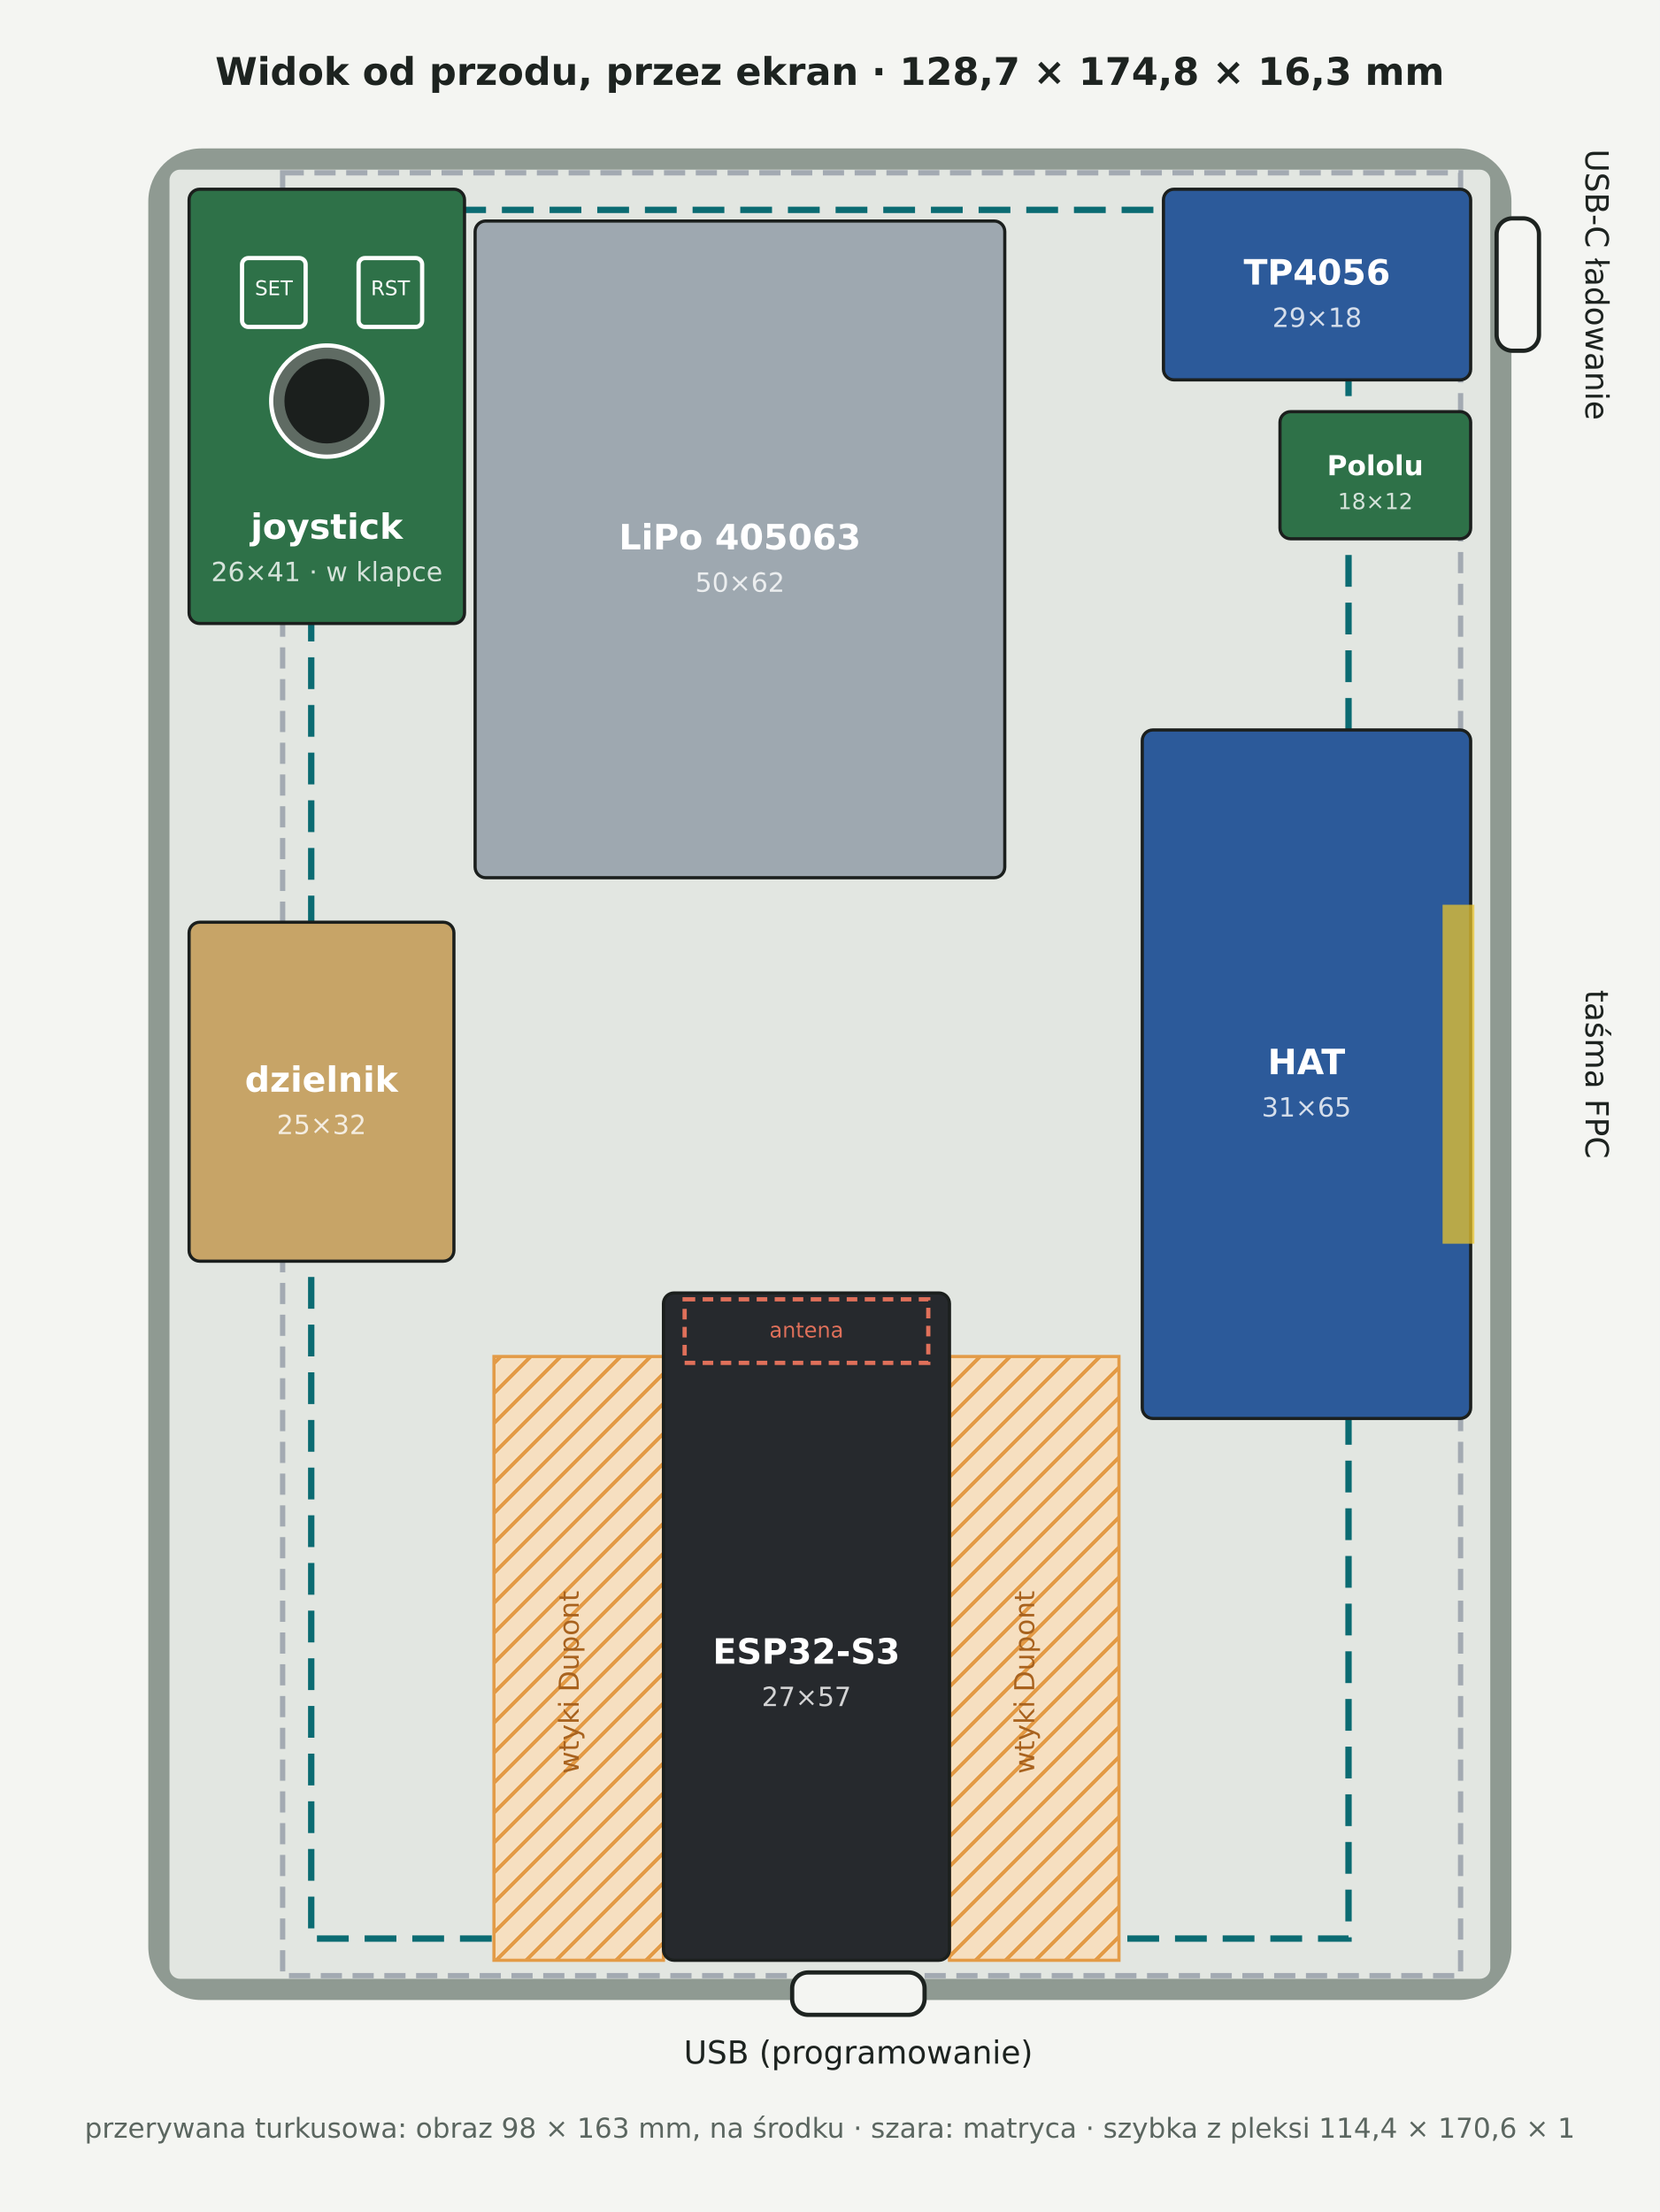
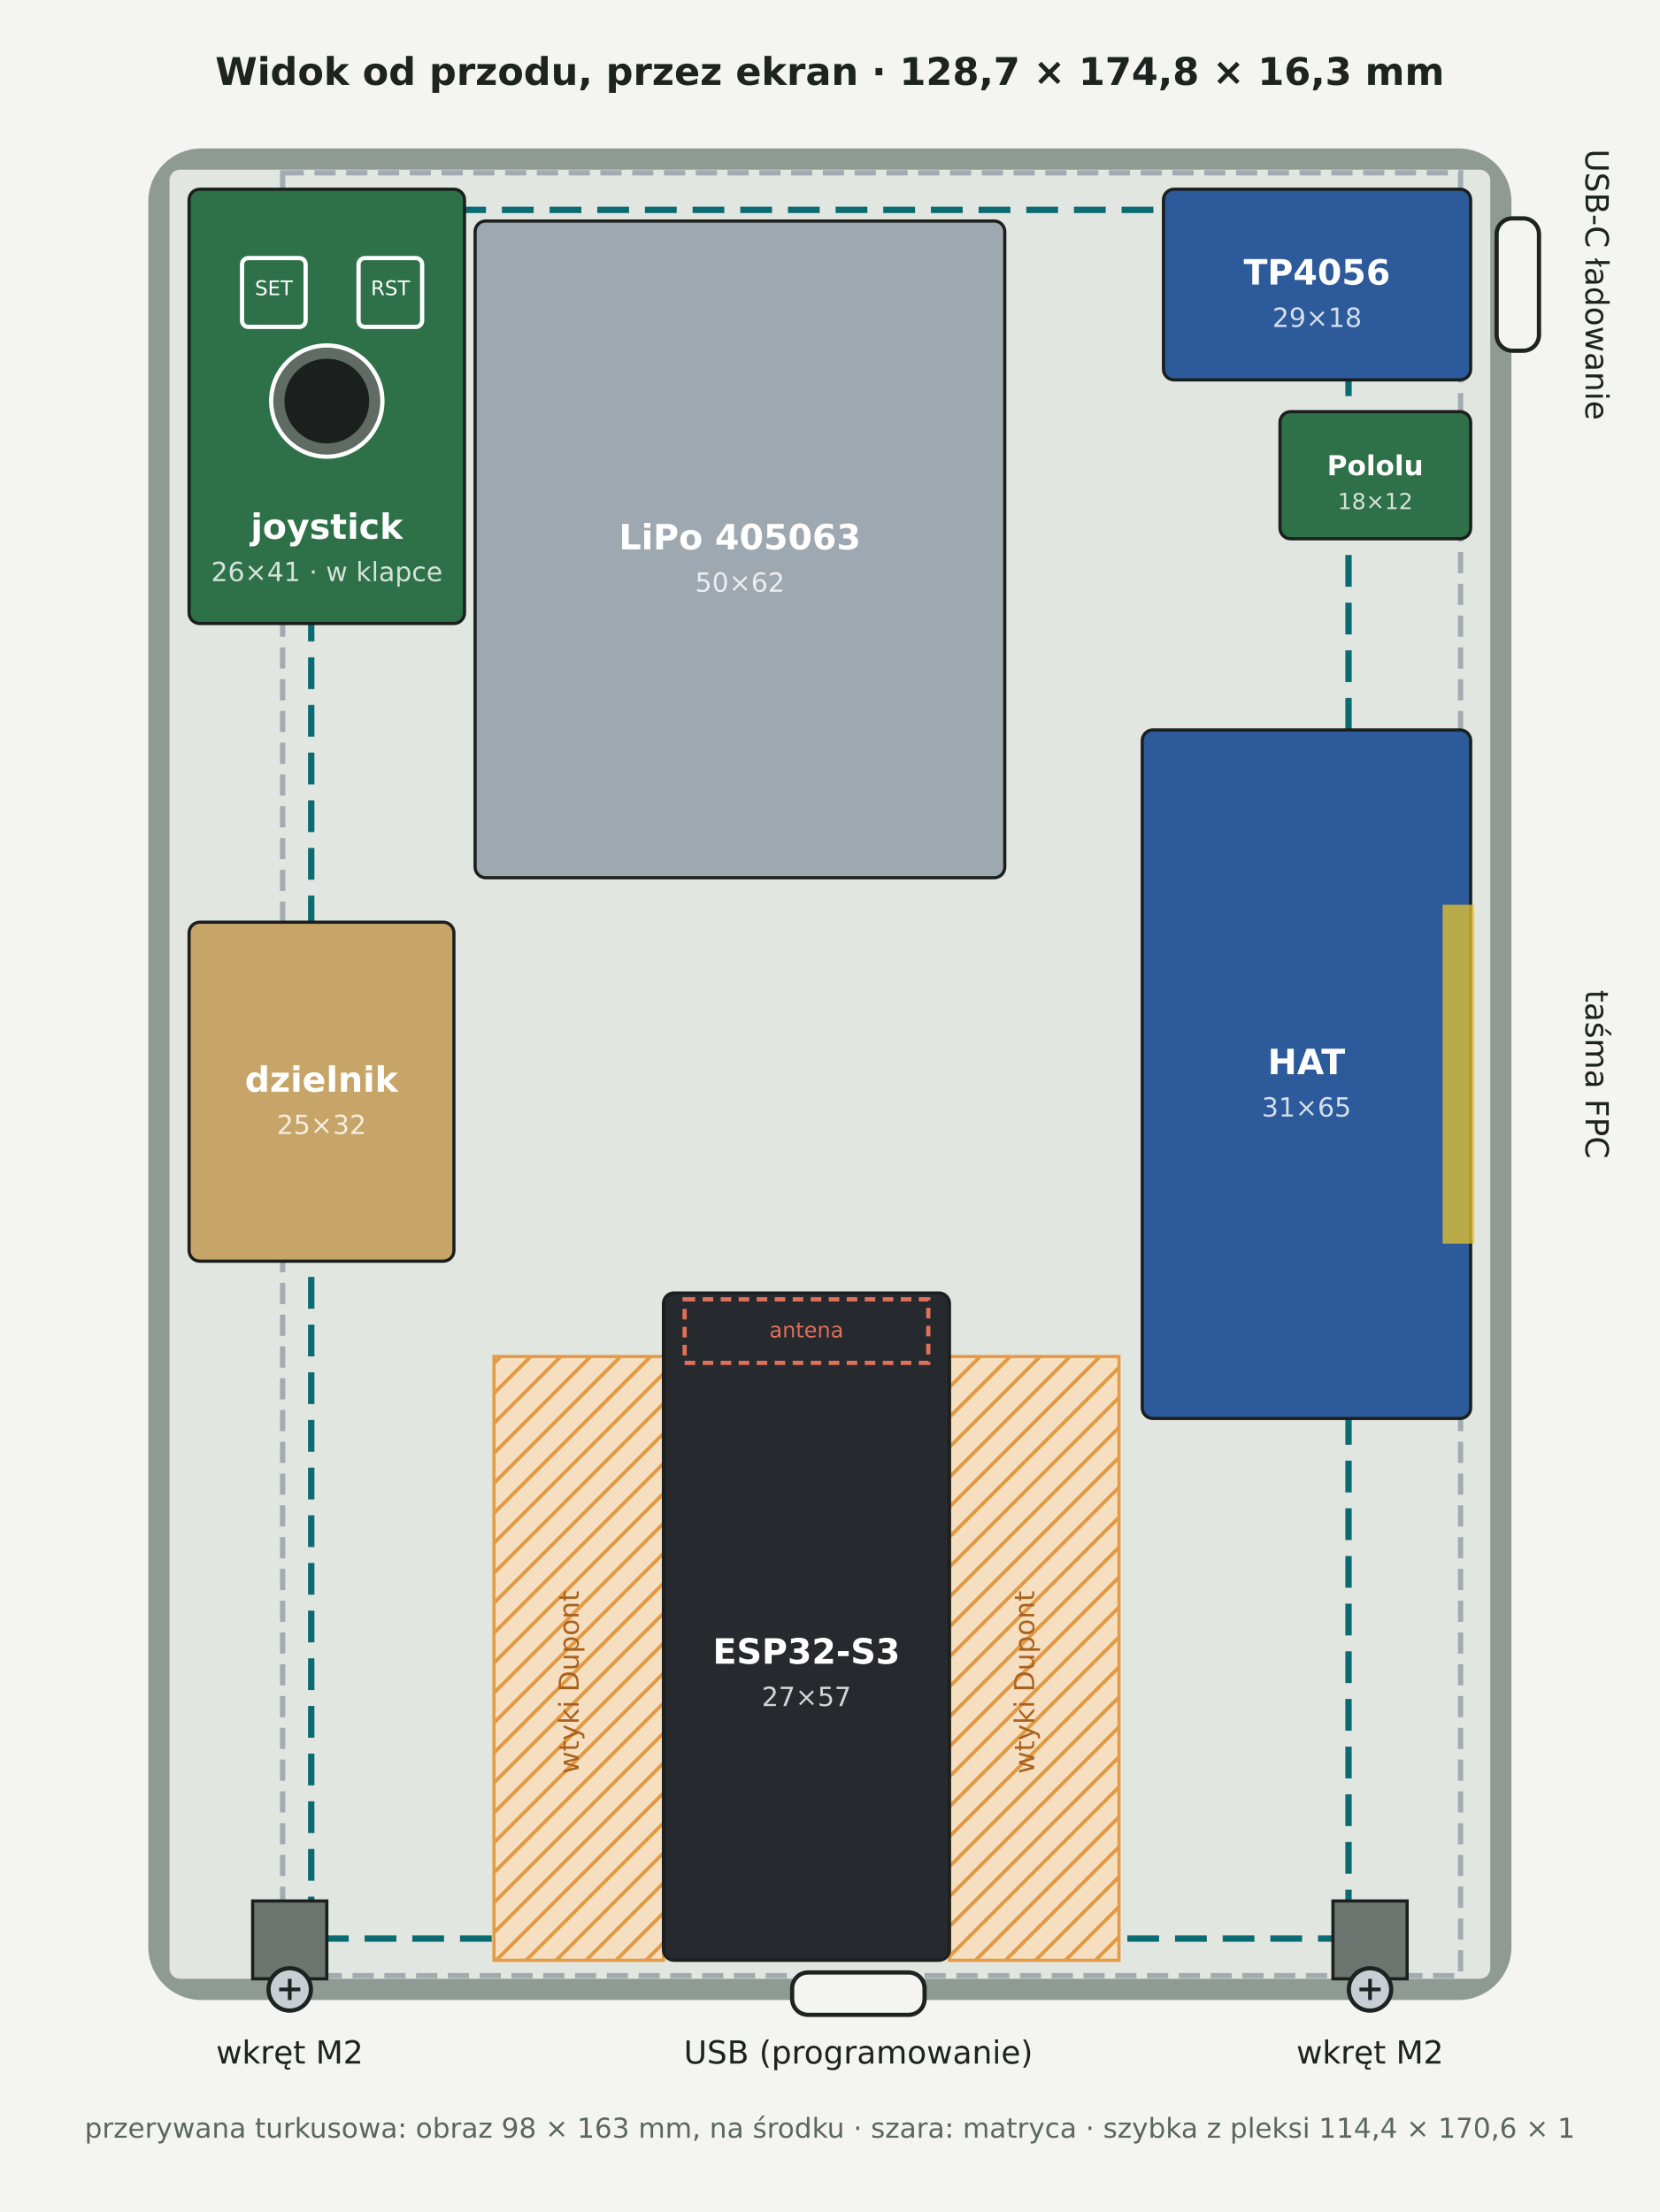
<svg xmlns="http://www.w3.org/2000/svg" viewBox="-14 -14 156.68 208.8" width="658" height="877" font-family="DejaVu Sans, Segoe UI, Arial, sans-serif">
  <rect x="-14" y="-14" width="156.68" height="208.8" fill="#f4f5f2" />
  <defs>
    <pattern id="h" width="2" height="2" patternUnits="userSpaceOnUse" patternTransform="rotate(45)">
      <rect width="2" height="2" fill="#f6dfc0" />
      <line x1="0" y1="0" x2="0" y2="2" stroke="#e39b47" stroke-width="0.7" />
    </pattern>
  </defs>
  <rect x="0" y="0" width="128.68" height="174.8" rx="5" fill="#8f9a92" />
  <rect x="2" y="2" width="124.68" height="170.8" rx="1" fill="#e2e6e1" />
  <rect x="12.68" y="2.3" width="111.2" height="170.2" fill="none" stroke="#a3aab2" stroke-width="0.5" stroke-dasharray="2 1" />
  <rect x="15.38" y="5.8" width="97.92" height="163.2" fill="none" stroke="#0b6b72" stroke-width="0.6" stroke-dasharray="3 1.5" />
  <rect x="32.63" y="114.05" width="16" height="57" fill="url(#h)" stroke="#e39b47" stroke-width="0.3" />
  <rect x="75.63" y="114.05" width="16" height="57" fill="url(#h)" stroke="#e39b47" stroke-width="0.3" />
  <text x="40.63" y="144.8" font-size="2.6" fill="#a8621e" text-anchor="middle" transform="rotate(-90 40.63 144.8)">wtyki Dupont</text>
  <text x="83.63" y="144.8" font-size="2.6" fill="#a8621e" text-anchor="middle" transform="rotate(-90 83.63 144.8)">wtyki Dupont</text>
  <rect x="48.63" y="108.05" width="27" height="63" rx="1" fill="#26292d" stroke="#1b1f1d" stroke-width="0.3" />
  <text x="62.13" y="143.05" font-size="3.3" font-weight="600" fill="#fff" text-anchor="middle">ESP32-S3</text>
  <text x="62.13" y="147.05" font-size="2.5" fill="#fff" fill-opacity="0.8" text-anchor="middle">27×57</text>
  <rect x="3.85" y="73.05" width="25" height="32" rx="1" fill="#c7a467" stroke="#1b1f1d" stroke-width="0.3" />
  <text x="16.35" y="89.05" font-size="3.3" font-weight="600" fill="#fff" text-anchor="middle">dzielnik</text>
  <text x="16.35" y="93.05" font-size="2.5" fill="#fff" fill-opacity="0.8" text-anchor="middle">25×32</text>
  <rect x="93.83" y="54.9" width="31" height="65" rx="1" fill="#2c5a9a" stroke="#1b1f1d" stroke-width="0.3" />
  <text x="109.33" y="87.4" font-size="3.3" font-weight="600" fill="#fff" text-anchor="middle">HAT</text>
  <text x="109.33" y="91.4" font-size="2.5" fill="#fff" fill-opacity="0.8" text-anchor="middle">31×65</text>
  <rect x="95.83" y="3.85" width="29" height="18" rx="1" fill="#2c5a9a" stroke="#1b1f1d" stroke-width="0.3" />
  <text x="110.33" y="12.85" font-size="3.3" font-weight="600" fill="#fff" text-anchor="middle">TP4056</text>
  <text x="110.33" y="16.85" font-size="2.5" fill="#fff" fill-opacity="0.8" text-anchor="middle">29×18</text>
  <rect x="106.83" y="24.85" width="18" height="12" rx="1" fill="#2e7148" stroke="#1b1f1d" stroke-width="0.3" />
  <text x="115.83" y="30.85" font-size="2.6" font-weight="600" fill="#fff" text-anchor="middle">Pololu</text>
  <text x="115.83" y="34.05" font-size="2.1" fill="#fff" fill-opacity="0.8" text-anchor="middle">18×12</text>
  <rect x="30.85" y="6.85" width="50" height="62" rx="1" fill="#9ea8b0" stroke="#1b1f1d" stroke-width="0.3" />
  <text x="55.85" y="37.85" font-size="3.3" font-weight="600" fill="#fff" text-anchor="middle">LiPo 405063</text>
  <text x="55.85" y="41.85" font-size="2.5" fill="#fff" fill-opacity="0.8" text-anchor="middle">50×62</text>
  <rect x="3.85" y="3.85" width="26" height="41" rx="1" fill="#2e7148" stroke="#1b1f1d" stroke-width="0.3" />
  <text x="16.85" y="36.85" font-size="3.3" font-weight="600" fill="#fff" text-anchor="middle">joystick</text>
  <text x="16.85" y="40.85" font-size="2.5" fill="#fff" fill-opacity="0.8" text-anchor="middle">26×41 · w klapce</text>
  <circle cx="16.85" cy="23.85" r="5.25" fill="#5f6b63" stroke="#fff" stroke-width="0.4" />
  <circle cx="16.85" cy="23.85" r="4" fill="#1b1f1d" />
  <rect x="8.85" y="10.35" width="6" height="6.5" rx="0.6" fill="none" stroke="#fff" stroke-width="0.4" />
  <text x="11.85" y="13.85" font-size="1.9" fill="#fff" text-anchor="middle">SET</text>
  <rect x="19.85" y="10.35" width="6" height="6.5" rx="0.6" fill="none" stroke="#fff" stroke-width="0.4" />
  <text x="22.85" y="13.85" font-size="1.9" fill="#fff" text-anchor="middle">RST</text>
  <rect x="50.63" y="108.65" width="23" height="6" fill="none" stroke="#e0705a" stroke-width="0.4" stroke-dasharray="1 0.7" />
  <text x="62.13" y="112.25" font-size="2" fill="#e0705a" text-anchor="middle">antena</text>
  <rect x="60.78" y="172.2" width="12.5" height="4" rx="1.5" fill="#f4f5f2" stroke="#1d2320" stroke-width="0.4" />
  <text x="67.03" y="180.8" font-size="3" fill="#1d2320" text-anchor="middle">USB (programowanie)</text>
  <rect x="127.28" y="6.6" width="4" height="12.5" rx="1.5" fill="#f4f5f2" stroke="#1d2320" stroke-width="0.4" />
  <text x="135.68" y="12.85" font-size="3" fill="#1d2320" text-anchor="middle" transform="rotate(90 135.68 12.85)">USB-C ładowanie</text>
  <rect x="122.18" y="71.4" width="3" height="32" fill="#e7c22e" fill-opacity="0.75" />
  <text x="135.68" y="87.4" font-size="3" fill="#1d2320" text-anchor="middle" transform="rotate(90 135.68 87.4)">taśma FPC</text>
+   <rect x="9.85" y="165.45" width="7" height="7.35" fill="#6d7570" stroke="#1b1f1d" stroke-width="0.3" />
+   <circle cx="13.35" cy="173.8" r="2" fill="#c9ced4" stroke="#1d2320" stroke-width="0.4" />
+   <path d="M12.35 173.8 H14.35 M13.35 172.8 V174.8" stroke="#1d2320" stroke-width="0.35" />
+   <rect x="111.83" y="165.45" width="7" height="7.35" fill="#6d7570" stroke="#1b1f1d" stroke-width="0.3" />
+   <circle cx="115.33" cy="173.8" r="2" fill="#c9ced4" stroke="#1d2320" stroke-width="0.4" />
+   <path d="M114.33 173.8 H116.33 M115.33 172.8 V174.8" stroke="#1d2320" stroke-width="0.35" />
+   <text x="13.35" y="180.8" font-size="3" fill="#1d2320" text-anchor="middle">wkręt M2</text>
+   <text x="115.33" y="180.8" font-size="3" fill="#1d2320" text-anchor="middle">wkręt M2</text>
  <text x="64.34" y="-6" font-size="3.6" font-weight="600" fill="#1d2320" text-anchor="middle">Widok od przodu, przez ekran · 128,7 × 174,8 × 16,3 mm</text>
  <text x="64.34" y="187.8" font-size="2.6" fill="#5b6660" text-anchor="middle">przerywana turkusowa: obraz 98 × 163 mm, na środku · szara: matryca · szybka z pleksi 114,4 × 170,6 × 1</text>
</svg>
